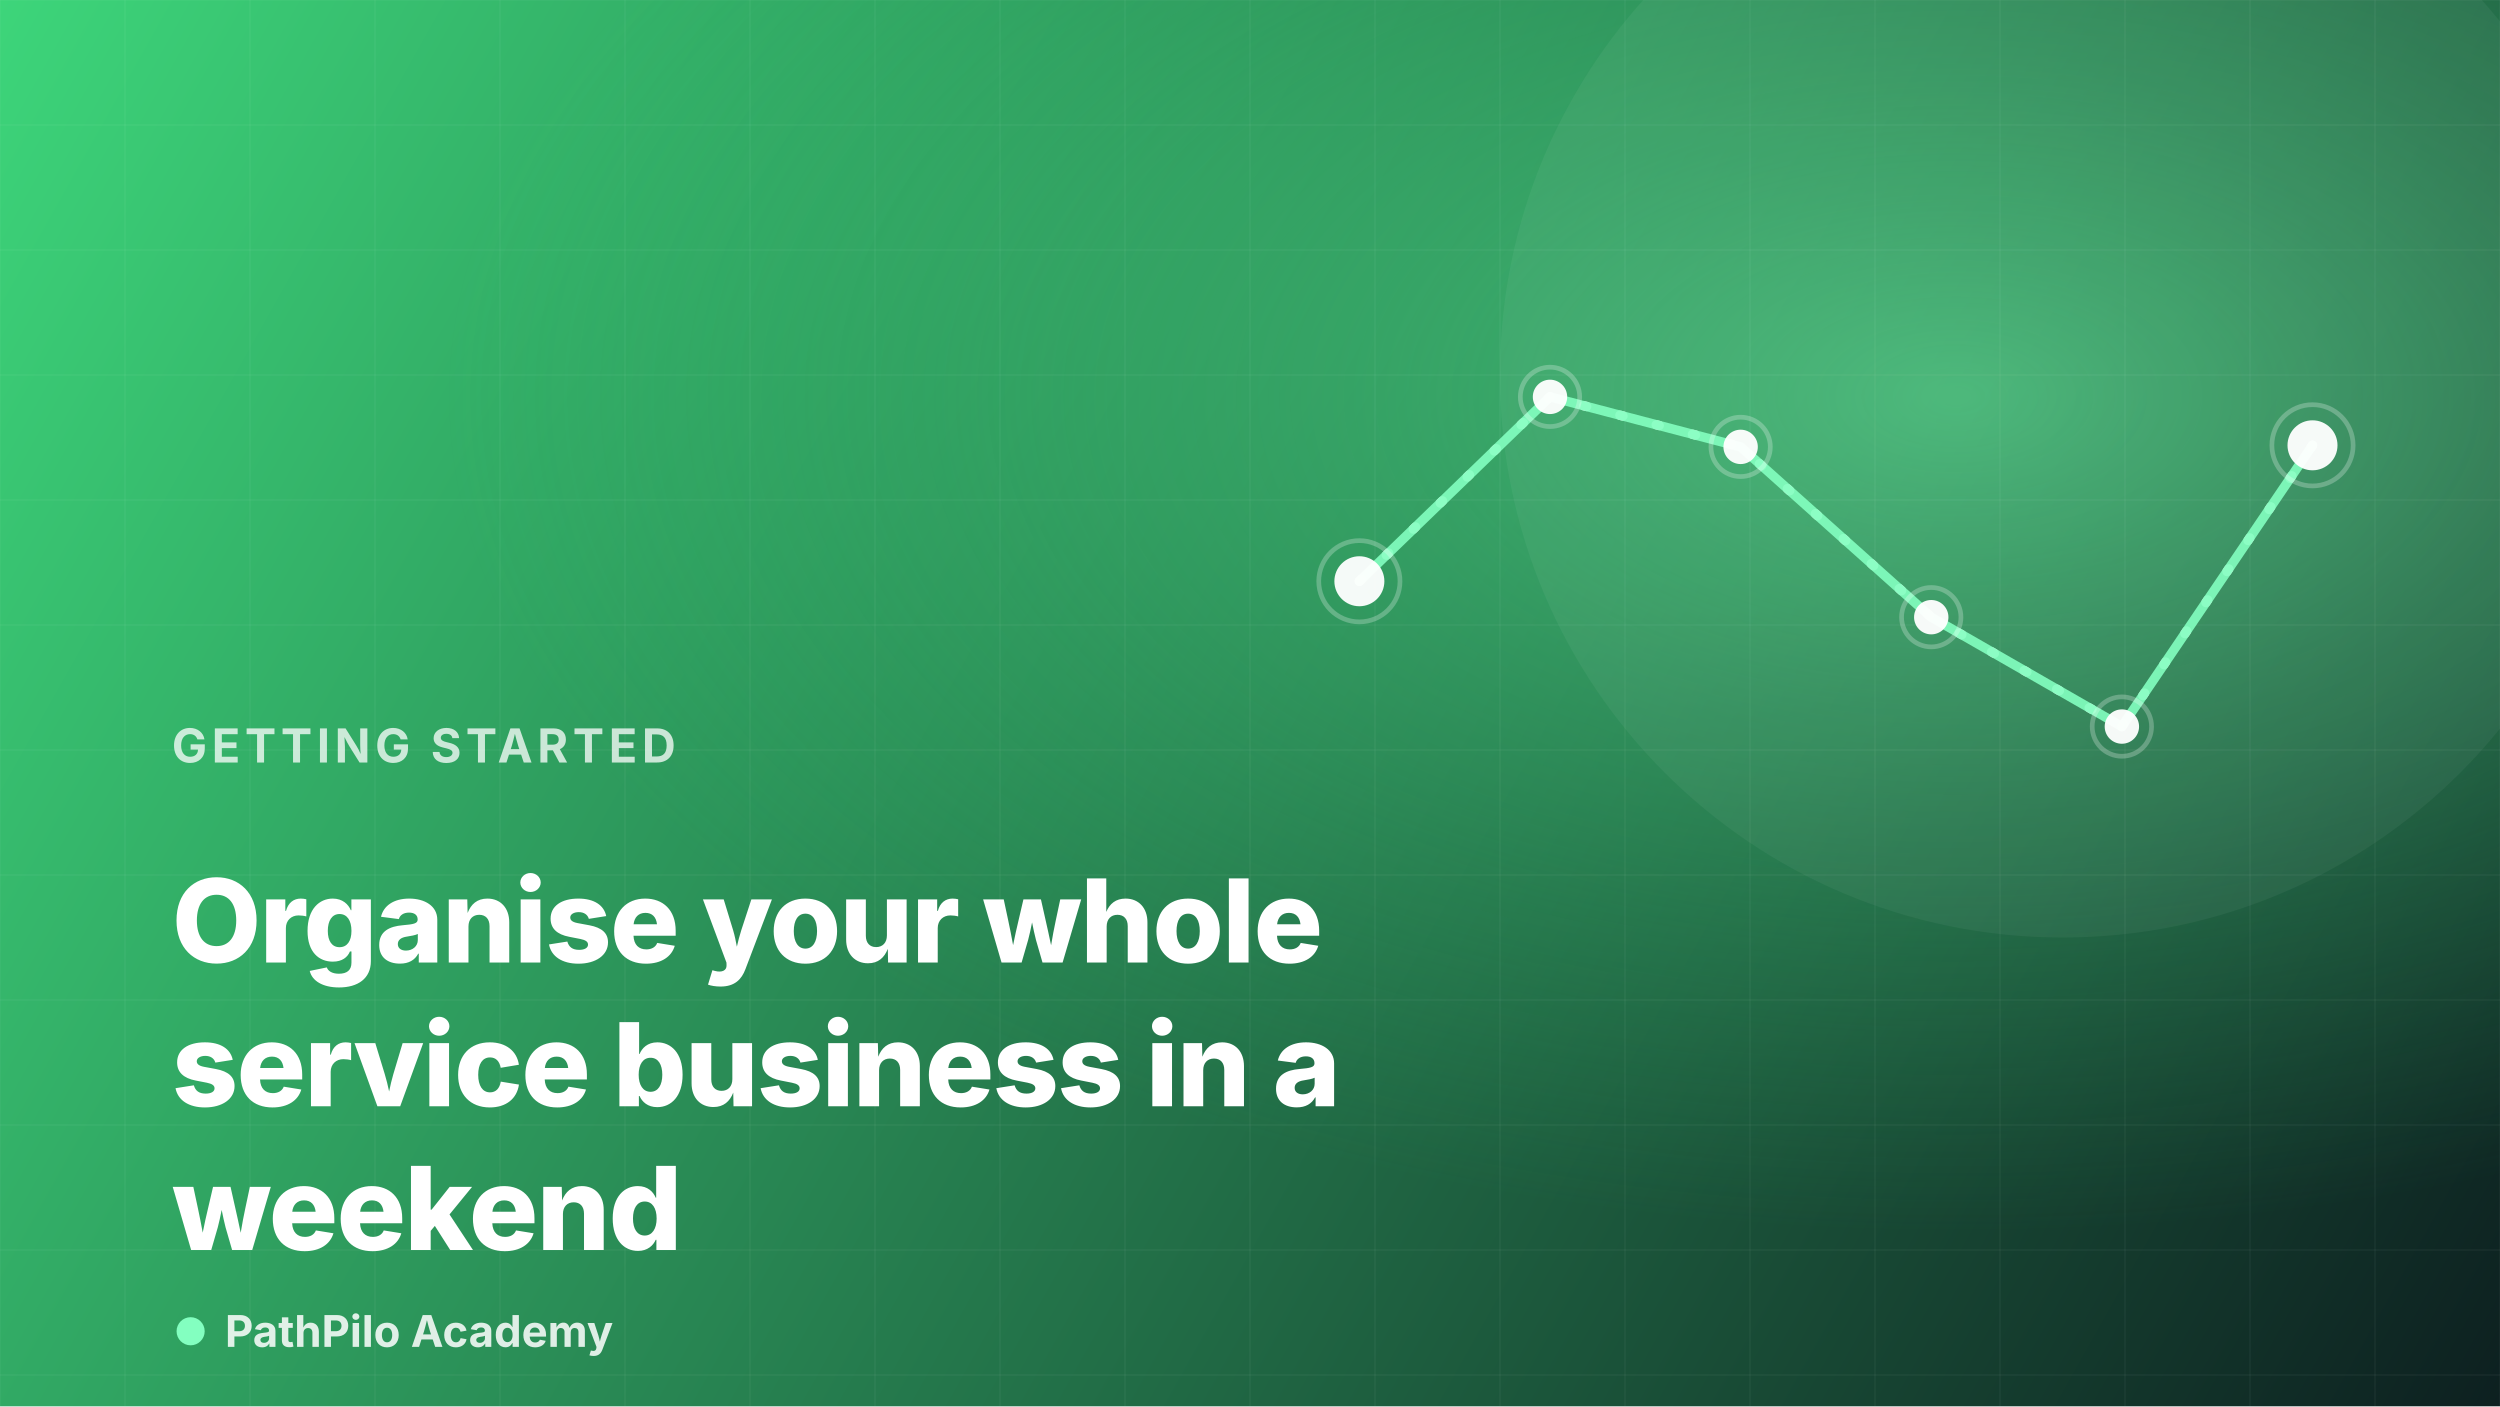
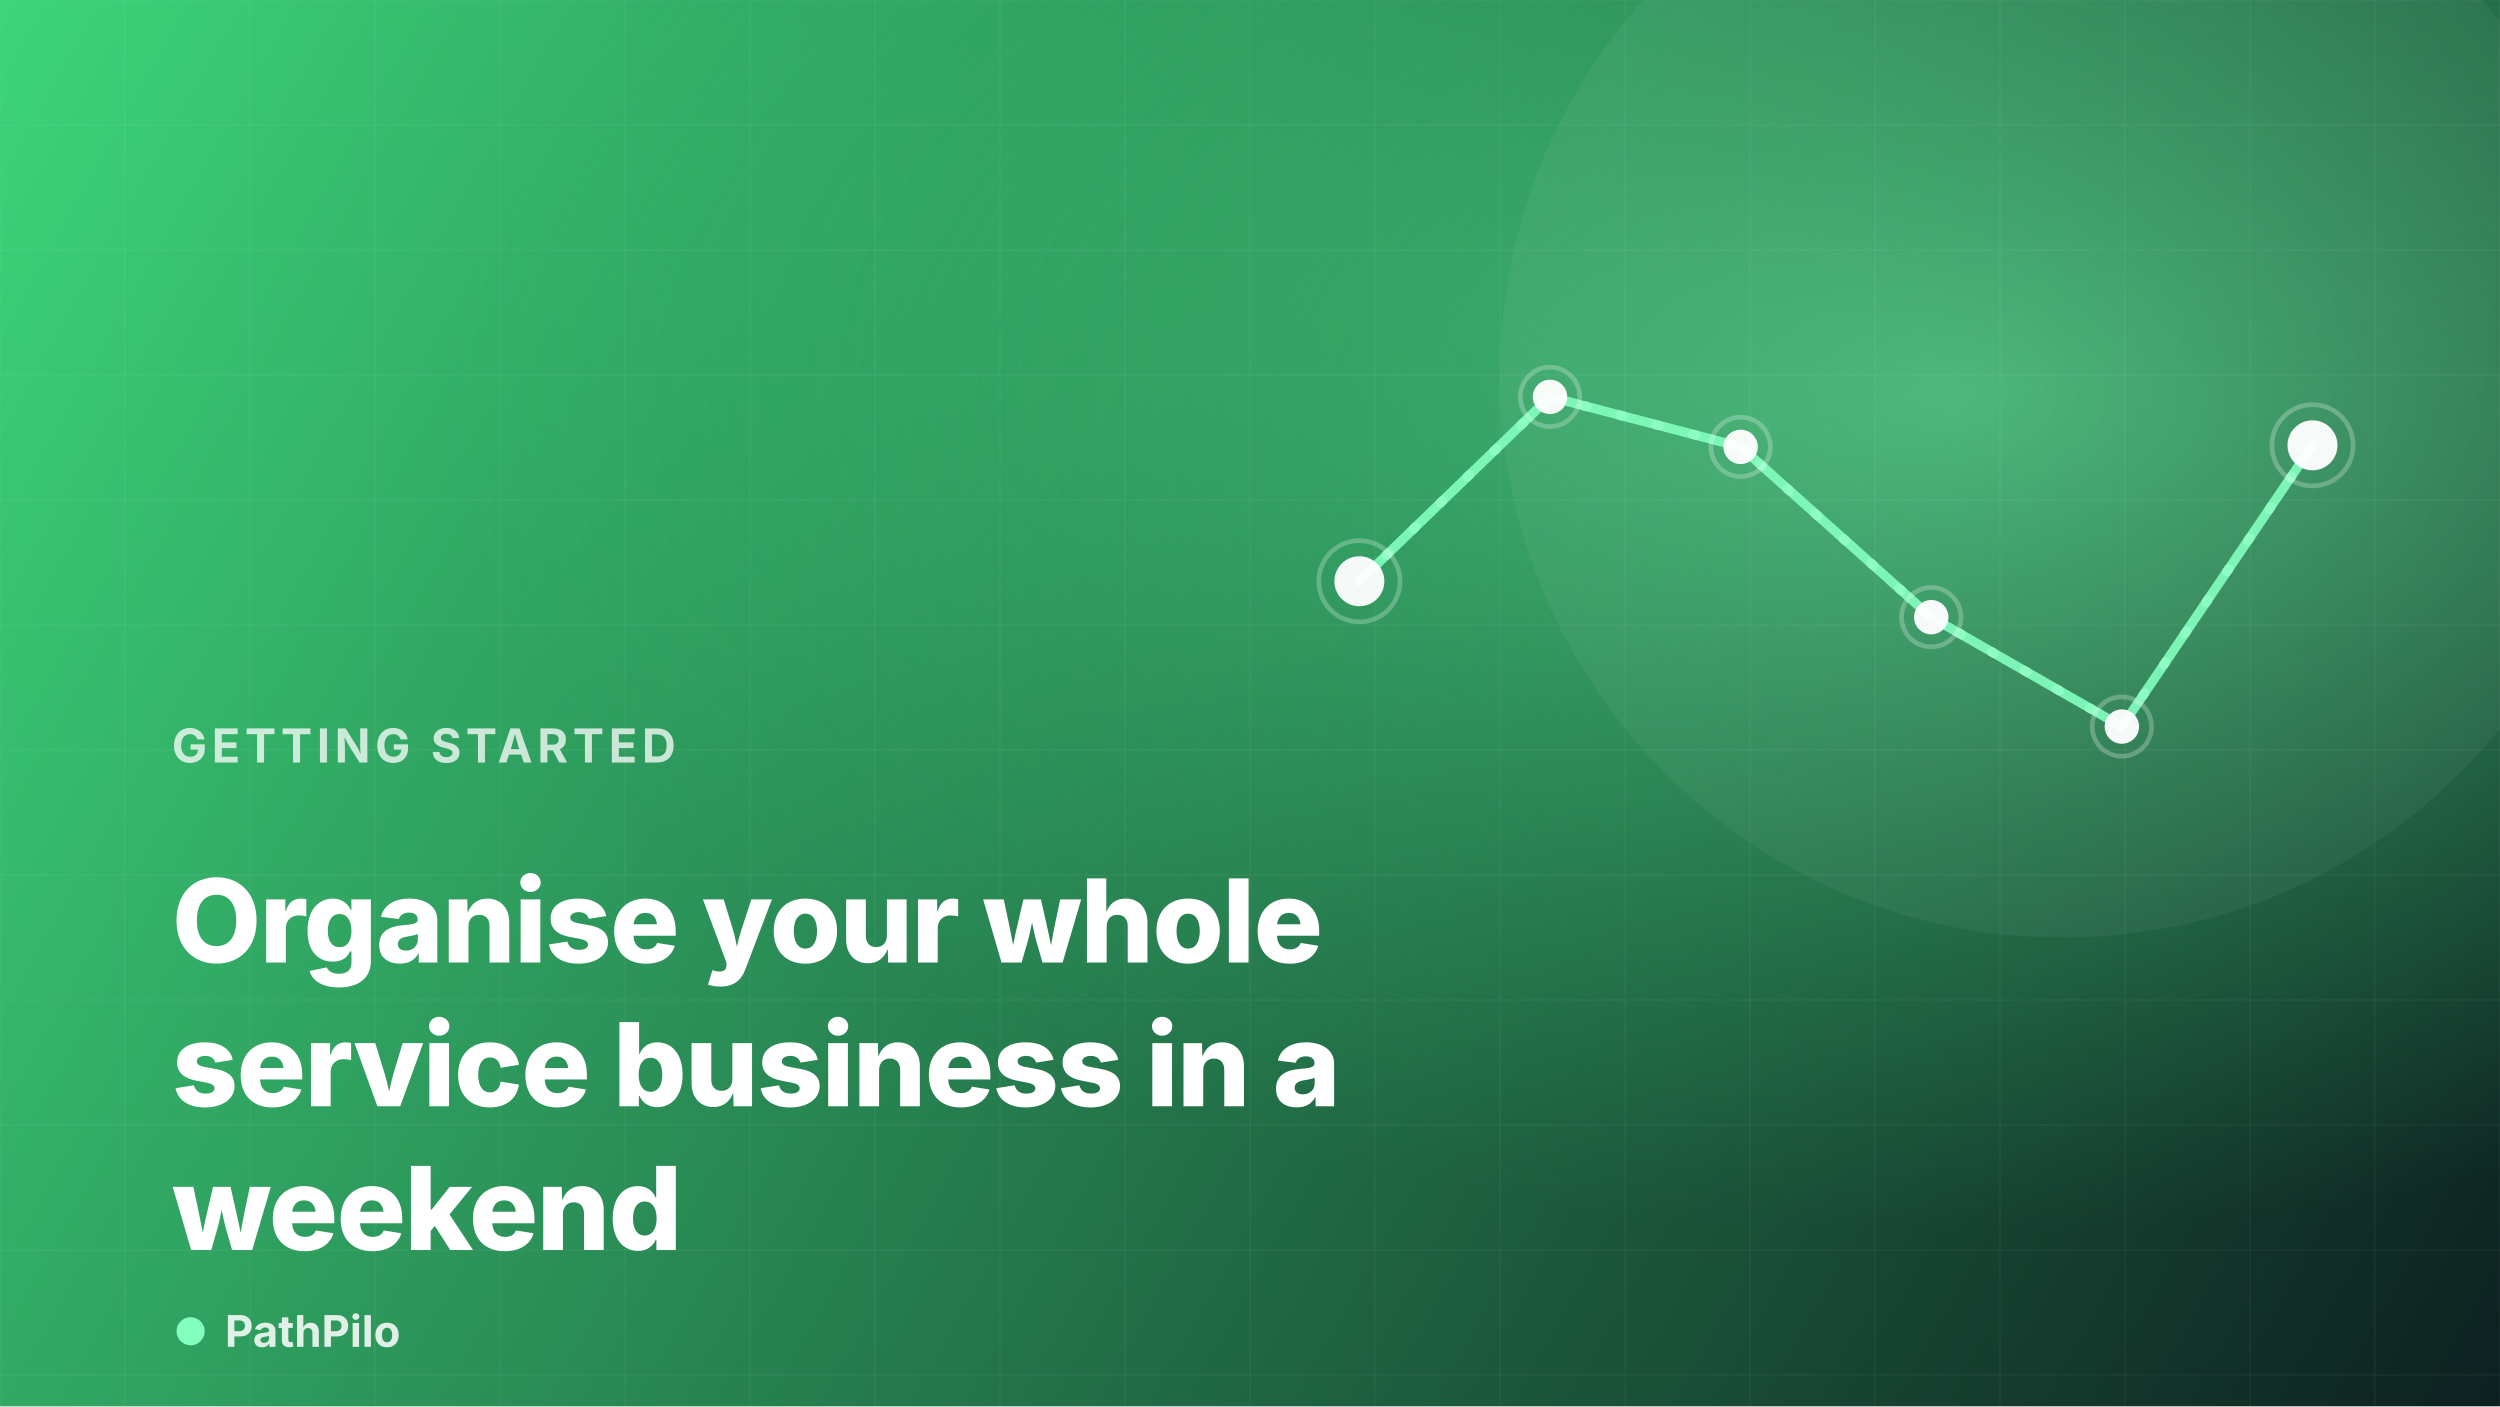
<svg xmlns="http://www.w3.org/2000/svg" width="1600" height="900" viewBox="0 0 1600 900" fill="none">
  <defs>
    <linearGradient id="bg" x1="0" y1="0" x2="1600" y2="900" gradientUnits="userSpaceOnUse">
      <stop offset="0" stop-color="#3DD57A" />
      <stop offset="1" stop-color="#0d2020" />
    </linearGradient>
    <radialGradient id="glow" cx="0.78" cy="0.28" r="0.6">
      <stop offset="0" stop-color="#65fda2" stop-opacity="0.55" />
      <stop offset="1" stop-color="#3DD57A" stop-opacity="0" />
    </radialGradient>
  </defs>
  <rect width="1600" height="900" fill="url(#bg)" />
  <rect width="1600" height="900" fill="url(#glow)" />
  <line x1="0" y1="0" x2="0" y2="900" stroke="#FFFFFF" stroke-opacity="0.04" />
  <line x1="80" y1="0" x2="80" y2="900" stroke="#FFFFFF" stroke-opacity="0.04" />
  <line x1="160" y1="0" x2="160" y2="900" stroke="#FFFFFF" stroke-opacity="0.04" />
  <line x1="240" y1="0" x2="240" y2="900" stroke="#FFFFFF" stroke-opacity="0.04" />
  <line x1="320" y1="0" x2="320" y2="900" stroke="#FFFFFF" stroke-opacity="0.04" />
  <line x1="400" y1="0" x2="400" y2="900" stroke="#FFFFFF" stroke-opacity="0.04" />
  <line x1="480" y1="0" x2="480" y2="900" stroke="#FFFFFF" stroke-opacity="0.04" />
  <line x1="560" y1="0" x2="560" y2="900" stroke="#FFFFFF" stroke-opacity="0.04" />
  <line x1="640" y1="0" x2="640" y2="900" stroke="#FFFFFF" stroke-opacity="0.04" />
  <line x1="720" y1="0" x2="720" y2="900" stroke="#FFFFFF" stroke-opacity="0.04" />
  <line x1="800" y1="0" x2="800" y2="900" stroke="#FFFFFF" stroke-opacity="0.04" />
  <line x1="880" y1="0" x2="880" y2="900" stroke="#FFFFFF" stroke-opacity="0.04" />
  <line x1="960" y1="0" x2="960" y2="900" stroke="#FFFFFF" stroke-opacity="0.04" />
  <line x1="1040" y1="0" x2="1040" y2="900" stroke="#FFFFFF" stroke-opacity="0.04" />
  <line x1="1120" y1="0" x2="1120" y2="900" stroke="#FFFFFF" stroke-opacity="0.04" />
  <line x1="1200" y1="0" x2="1200" y2="900" stroke="#FFFFFF" stroke-opacity="0.04" />
  <line x1="1280" y1="0" x2="1280" y2="900" stroke="#FFFFFF" stroke-opacity="0.04" />
  <line x1="1360" y1="0" x2="1360" y2="900" stroke="#FFFFFF" stroke-opacity="0.04" />
  <line x1="1440" y1="0" x2="1440" y2="900" stroke="#FFFFFF" stroke-opacity="0.04" />
  <line x1="1520" y1="0" x2="1520" y2="900" stroke="#FFFFFF" stroke-opacity="0.04" />
  <line x1="1600" y1="0" x2="1600" y2="900" stroke="#FFFFFF" stroke-opacity="0.04" />
  <line x1="0" y1="0" x2="1600" y2="0" stroke="#FFFFFF" stroke-opacity="0.04" />
  <line x1="0" y1="80" x2="1600" y2="80" stroke="#FFFFFF" stroke-opacity="0.04" />
  <line x1="0" y1="160" x2="1600" y2="160" stroke="#FFFFFF" stroke-opacity="0.04" />
  <line x1="0" y1="240" x2="1600" y2="240" stroke="#FFFFFF" stroke-opacity="0.04" />
  <line x1="0" y1="320" x2="1600" y2="320" stroke="#FFFFFF" stroke-opacity="0.04" />
  <line x1="0" y1="400" x2="1600" y2="400" stroke="#FFFFFF" stroke-opacity="0.04" />
  <line x1="0" y1="480" x2="1600" y2="480" stroke="#FFFFFF" stroke-opacity="0.04" />
  <line x1="0" y1="560" x2="1600" y2="560" stroke="#FFFFFF" stroke-opacity="0.04" />
  <line x1="0" y1="640" x2="1600" y2="640" stroke="#FFFFFF" stroke-opacity="0.04" />
  <line x1="0" y1="720" x2="1600" y2="720" stroke="#FFFFFF" stroke-opacity="0.04" />
  <line x1="0" y1="800" x2="1600" y2="800" stroke="#FFFFFF" stroke-opacity="0.04" />
  <line x1="0" y1="880" x2="1600" y2="880" stroke="#FFFFFF" stroke-opacity="0.04" />
  <circle cx="1320" cy="240" r="360" fill="#FFFFFF" opacity="0.05" />
  <path d="M870 372 L992 254 L1114 286 L1236 395 L1358 465 L1480 285" stroke="#FFFFFF" stroke-opacity="0.85" stroke-width="6" stroke-linecap="round" stroke-linejoin="round" stroke-dasharray="2 22" />
  <path d="M870 372 L992 254 L1114 286 L1236 395 L1358 465 L1480 285" stroke="#83ffc0" stroke-opacity="0.9" stroke-width="6" stroke-linecap="round" stroke-linejoin="round" />
  <circle cx="870" cy="372" r="16" fill="#FFFFFF" opacity="0.95" />
  <circle cx="870" cy="372" r="26" fill="none" stroke="#FFFFFF" stroke-opacity="0.25" stroke-width="3" />
  <circle cx="992" cy="254" r="11" fill="#FFFFFF" opacity="0.95" />
  <circle cx="992" cy="254" r="19" fill="none" stroke="#FFFFFF" stroke-opacity="0.25" stroke-width="3" />
  <circle cx="1114" cy="286" r="11" fill="#FFFFFF" opacity="0.95" />
  <circle cx="1114" cy="286" r="19" fill="none" stroke="#FFFFFF" stroke-opacity="0.25" stroke-width="3" />
  <circle cx="1236" cy="395" r="11" fill="#FFFFFF" opacity="0.95" />
  <circle cx="1236" cy="395" r="19" fill="none" stroke="#FFFFFF" stroke-opacity="0.25" stroke-width="3" />
  <circle cx="1358" cy="465" r="11" fill="#FFFFFF" opacity="0.95" />
  <circle cx="1358" cy="465" r="19" fill="none" stroke="#FFFFFF" stroke-opacity="0.25" stroke-width="3" />
  <circle cx="1480" cy="285" r="16" fill="#FFFFFF" opacity="0.95" />
  <circle cx="1480" cy="285" r="26" fill="none" stroke="#FFFFFF" stroke-opacity="0.25" stroke-width="3" />
  <text x="110" y="488" fill="#FFFFFF" fill-opacity="0.75" font-family="Inter, Arial, sans-serif" font-size="30" font-weight="700" letter-spacing="3">GETTING STARTED</text>
  <text fill="#FFFFFF" font-family="Inter, Arial, sans-serif" font-size="74" font-weight="800" letter-spacing="-1">
    <tspan x="110" y="616">Organise your whole</tspan>
    <tspan x="110" y="708">service business in a</tspan>
    <tspan x="110" y="800">weekend</tspan>
  </text>
  <g>
    <circle cx="122" cy="852" r="9" fill="#83ffc0" />
-     <text x="144" y="862" fill="#FFFFFF" fill-opacity="0.85" font-family="Inter, Arial, sans-serif" font-size="28" font-weight="700">PathPilo Academy</text>
+     <text x="144" y="862" fill="#FFFFFF" fill-opacity="0.85" font-family="Inter, Arial, sans-serif" font-size="28" font-weight="700">PathPilo</text>
  </g>
</svg>
